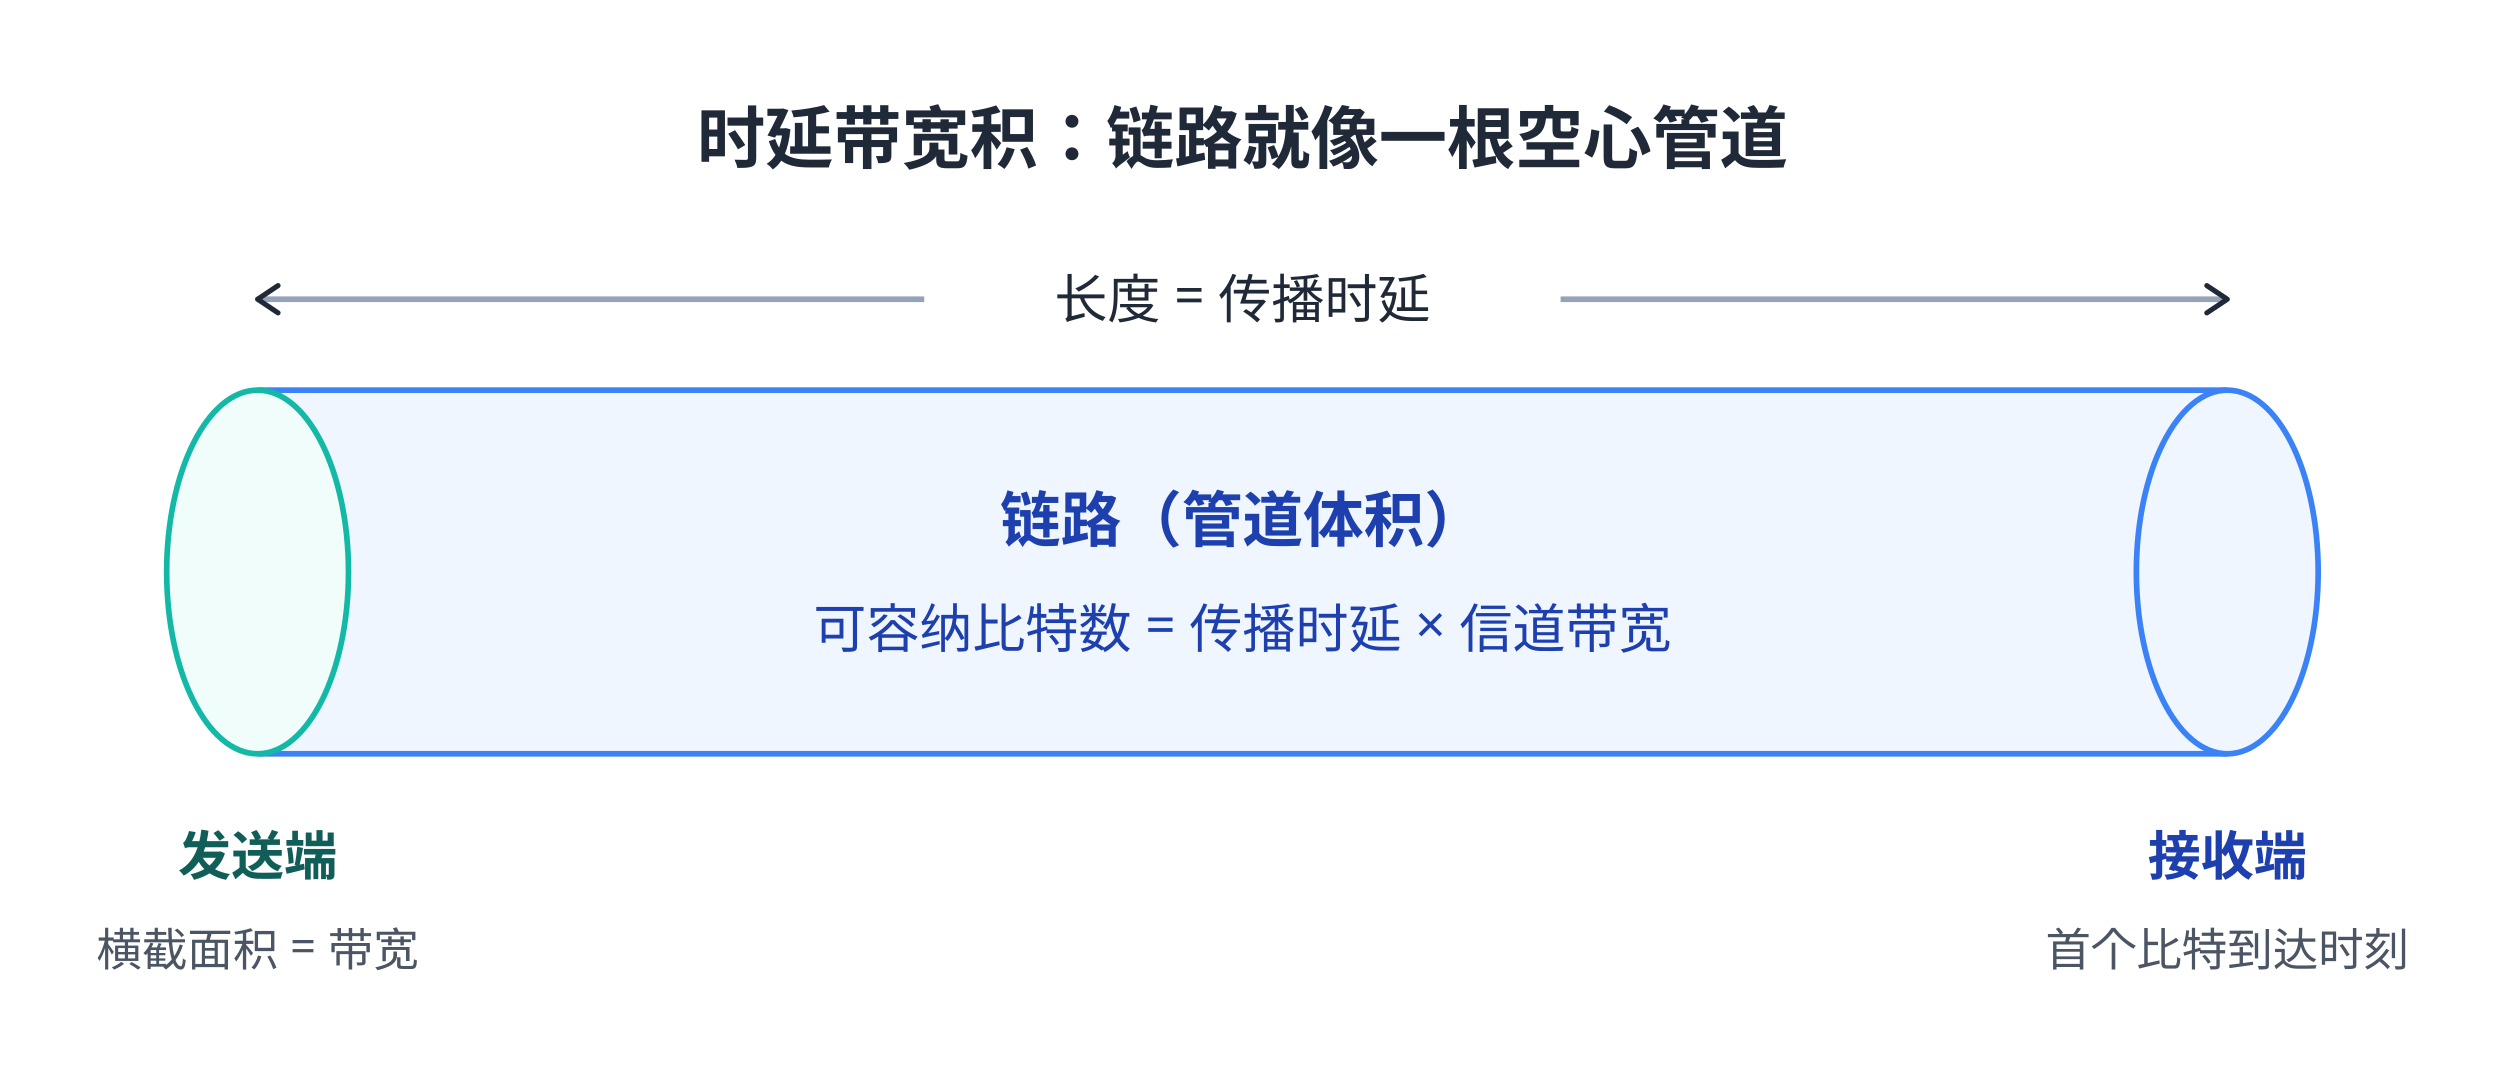
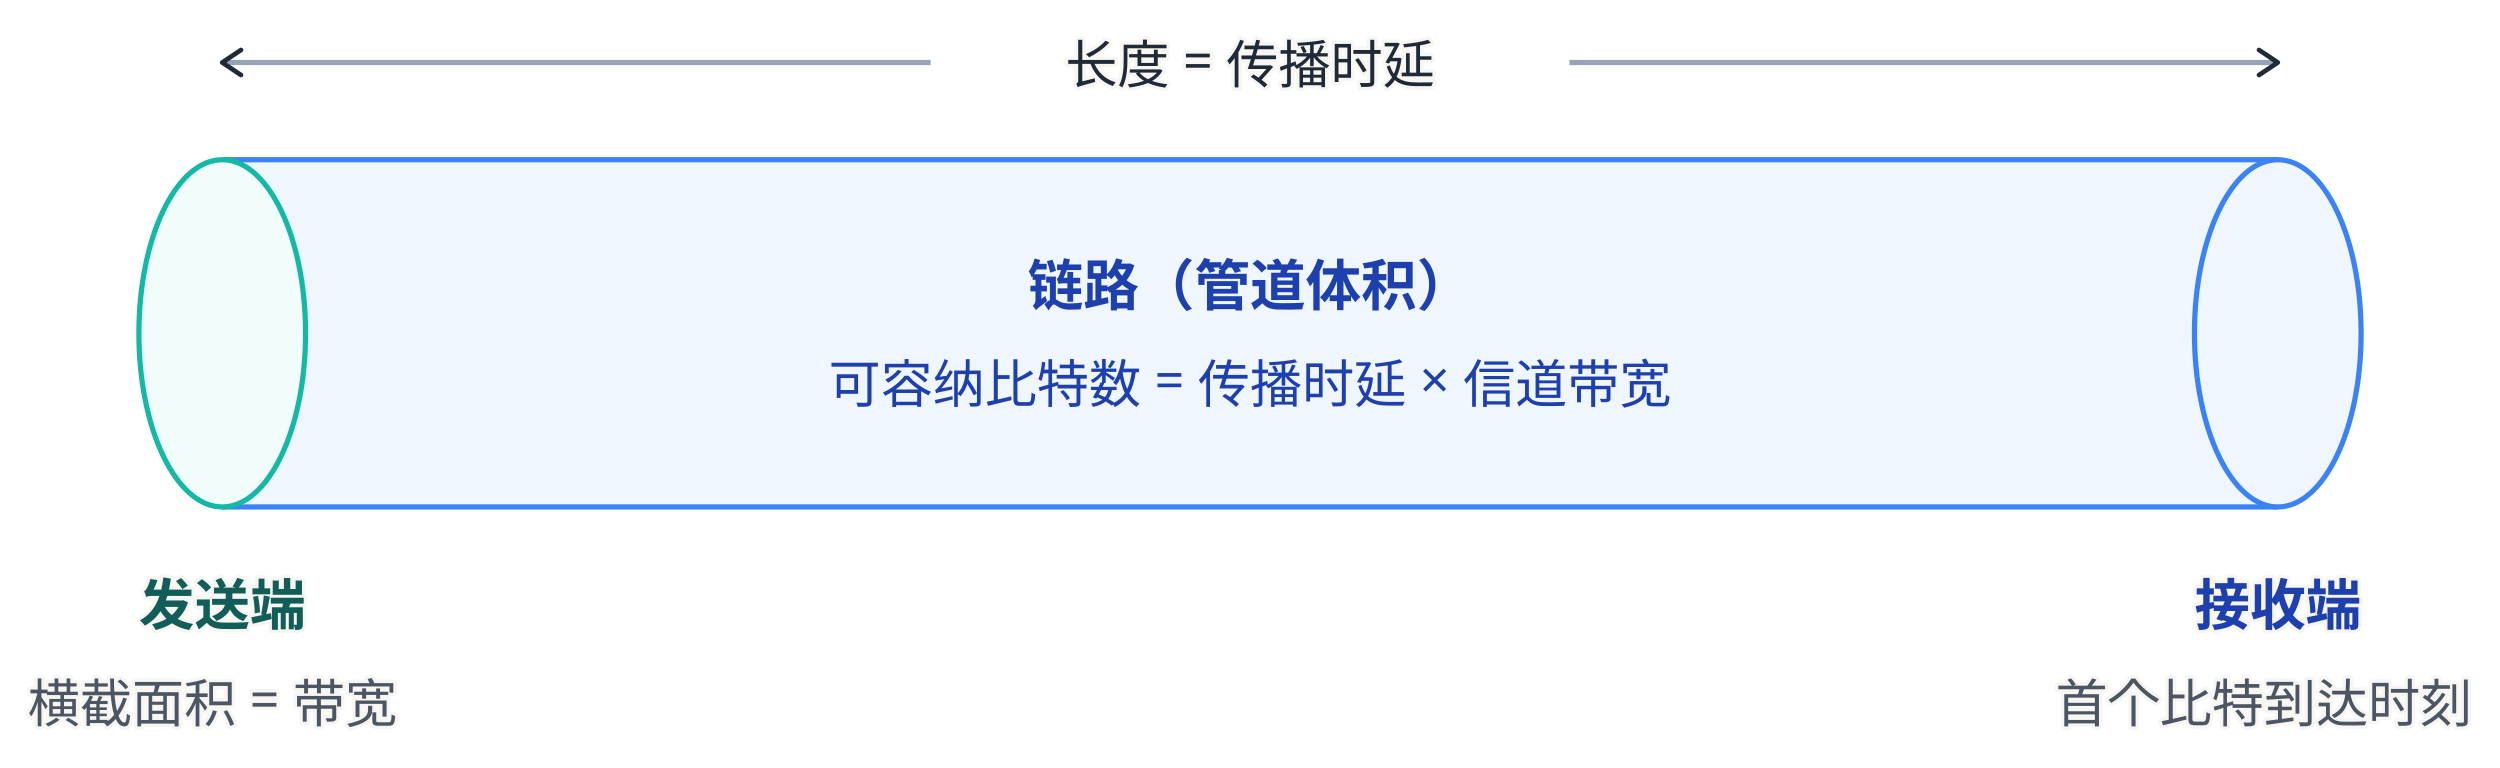
- <svg xmlns="http://www.w3.org/2000/svg" viewBox="52 1 660 283" width="660" height="283" role="img">
+ <svg xmlns="http://www.w3.org/2000/svg" viewBox="0 0 720 221" width="720" height="221" role="img">
  <defs>
    <marker id="delay-bw-arrow" viewBox="0 0 10 10" refX="8" refY="5" markerWidth="6" markerHeight="6" orient="auto-start-reverse">
      <path d="M2 1L8 5L2 9" fill="none" stroke="#1f2937" stroke-width="1.5" stroke-linecap="round" stroke-linejoin="round" />
    </marker>
  </defs>
  <g font-family="'PingFang SC','Noto Sans SC','Microsoft YaHei',system-ui,sans-serif">
-     <text x="380" y="44" text-anchor="middle" font-size="18" font-weight="600" fill="#1f2937">时延带宽积：链路就像一根空心管道</text>
-     <line x1="120" y1="80" x2="296" y2="80" stroke="#94a3b8" stroke-width="1.5" marker-start="url(#delay-bw-arrow)" />
-     <line x1="464" y1="80" x2="640" y2="80" stroke="#94a3b8" stroke-width="1.5" marker-end="url(#delay-bw-arrow)" />
-     <text x="380" y="85" text-anchor="middle" font-size="14" font-weight="400" fill="#1f2937">长度 = 传播时延</text>
-     <rect x="120" y="104" width="520" height="96" fill="#eff6ff" stroke="none" />
-     <line x1="120" y1="104" x2="640" y2="104" stroke="#3b82f6" stroke-width="1.5" />
-     <line x1="120" y1="200" x2="640" y2="200" stroke="#3b82f6" stroke-width="1.5" />
-     <ellipse cx="120" cy="152" rx="24" ry="48" fill="#f0fdfa" stroke="#14b8a6" stroke-width="1.5" />
-     <ellipse cx="640" cy="152" rx="24" ry="48" fill="#eff6ff" stroke="#3b82f6" stroke-width="1.5" />
-     <text x="380" y="144" text-anchor="middle" font-size="16" font-weight="600" fill="#1e40af">链路（管道体积）</text>
-     <text x="380" y="172" text-anchor="middle" font-size="14" font-weight="400" fill="#1e40af">可容纳比特数 = 传播时延 × 信道带宽</text>
-     <text x="120" y="232" text-anchor="middle" font-size="14" font-weight="600" fill="#115e59">发送端</text>
-     <text x="120" y="256" text-anchor="middle" font-size="12" font-weight="400" fill="#4b5563">横截面积 = 带宽</text>
-     <text x="640" y="232" text-anchor="middle" font-size="14" font-weight="600" fill="#1e40af">接收端</text>
-     <text x="640" y="256" text-anchor="middle" font-size="12" font-weight="400" fill="#4b5563">首个比特到达时刻</text>
+     <line x1="64" y1="18" x2="268" y2="18" stroke="#94a3b8" stroke-width="1.5" marker-start="url(#delay-bw-arrow)" />
+     <line x1="452" y1="18" x2="656" y2="18" stroke="#94a3b8" stroke-width="1.5" marker-end="url(#delay-bw-arrow)" />
+     <text x="360" y="24" text-anchor="middle" font-size="15" font-weight="400" fill="#1f2937" paint-order="stroke" stroke="#f7f6f2" stroke-width="2" stroke-linejoin="round">长度 = 传播时延</text>
+     <rect x="64" y="46" width="592" height="100" fill="#eff6ff" stroke="none" />
+     <line x1="64" y1="46" x2="656" y2="46" stroke="#3b82f6" stroke-width="1.5" />
+     <line x1="64" y1="146" x2="656" y2="146" stroke="#3b82f6" stroke-width="1.5" />
+     <ellipse cx="64" cy="96" rx="24" ry="50" fill="#f0fdfa" stroke="#14b8a6" stroke-width="1.5" />
+     <ellipse cx="656" cy="96" rx="24" ry="50" fill="#eff6ff" stroke="#3b82f6" stroke-width="1.5" />
+     <text x="360" y="88" text-anchor="middle" font-size="16" font-weight="600" fill="#1e40af">链路（管道体积）</text>
+     <text x="360" y="116" text-anchor="middle" font-size="15" font-weight="400" fill="#1e40af">可容纳比特数 = 传播时延 × 信道带宽</text>
+     <text x="64" y="180" text-anchor="middle" font-size="16" font-weight="600" fill="#115e59" paint-order="stroke" stroke="#f7f6f2" stroke-width="2" stroke-linejoin="round">发送端</text>
+     <text x="8" y="208" text-anchor="start" font-size="15" font-weight="400" fill="#4b5563" paint-order="stroke" stroke="#f7f6f2" stroke-width="2" stroke-linejoin="round">横截面积 = 带宽</text>
+     <text x="656" y="180" text-anchor="middle" font-size="16" font-weight="600" fill="#1e40af" paint-order="stroke" stroke="#f7f6f2" stroke-width="2" stroke-linejoin="round">接收端</text>
+     <text x="712" y="208" text-anchor="end" font-size="15" font-weight="400" fill="#4b5563" paint-order="stroke" stroke="#f7f6f2" stroke-width="2" stroke-linejoin="round">首个比特到达时刻</text>
  </g>
</svg>
